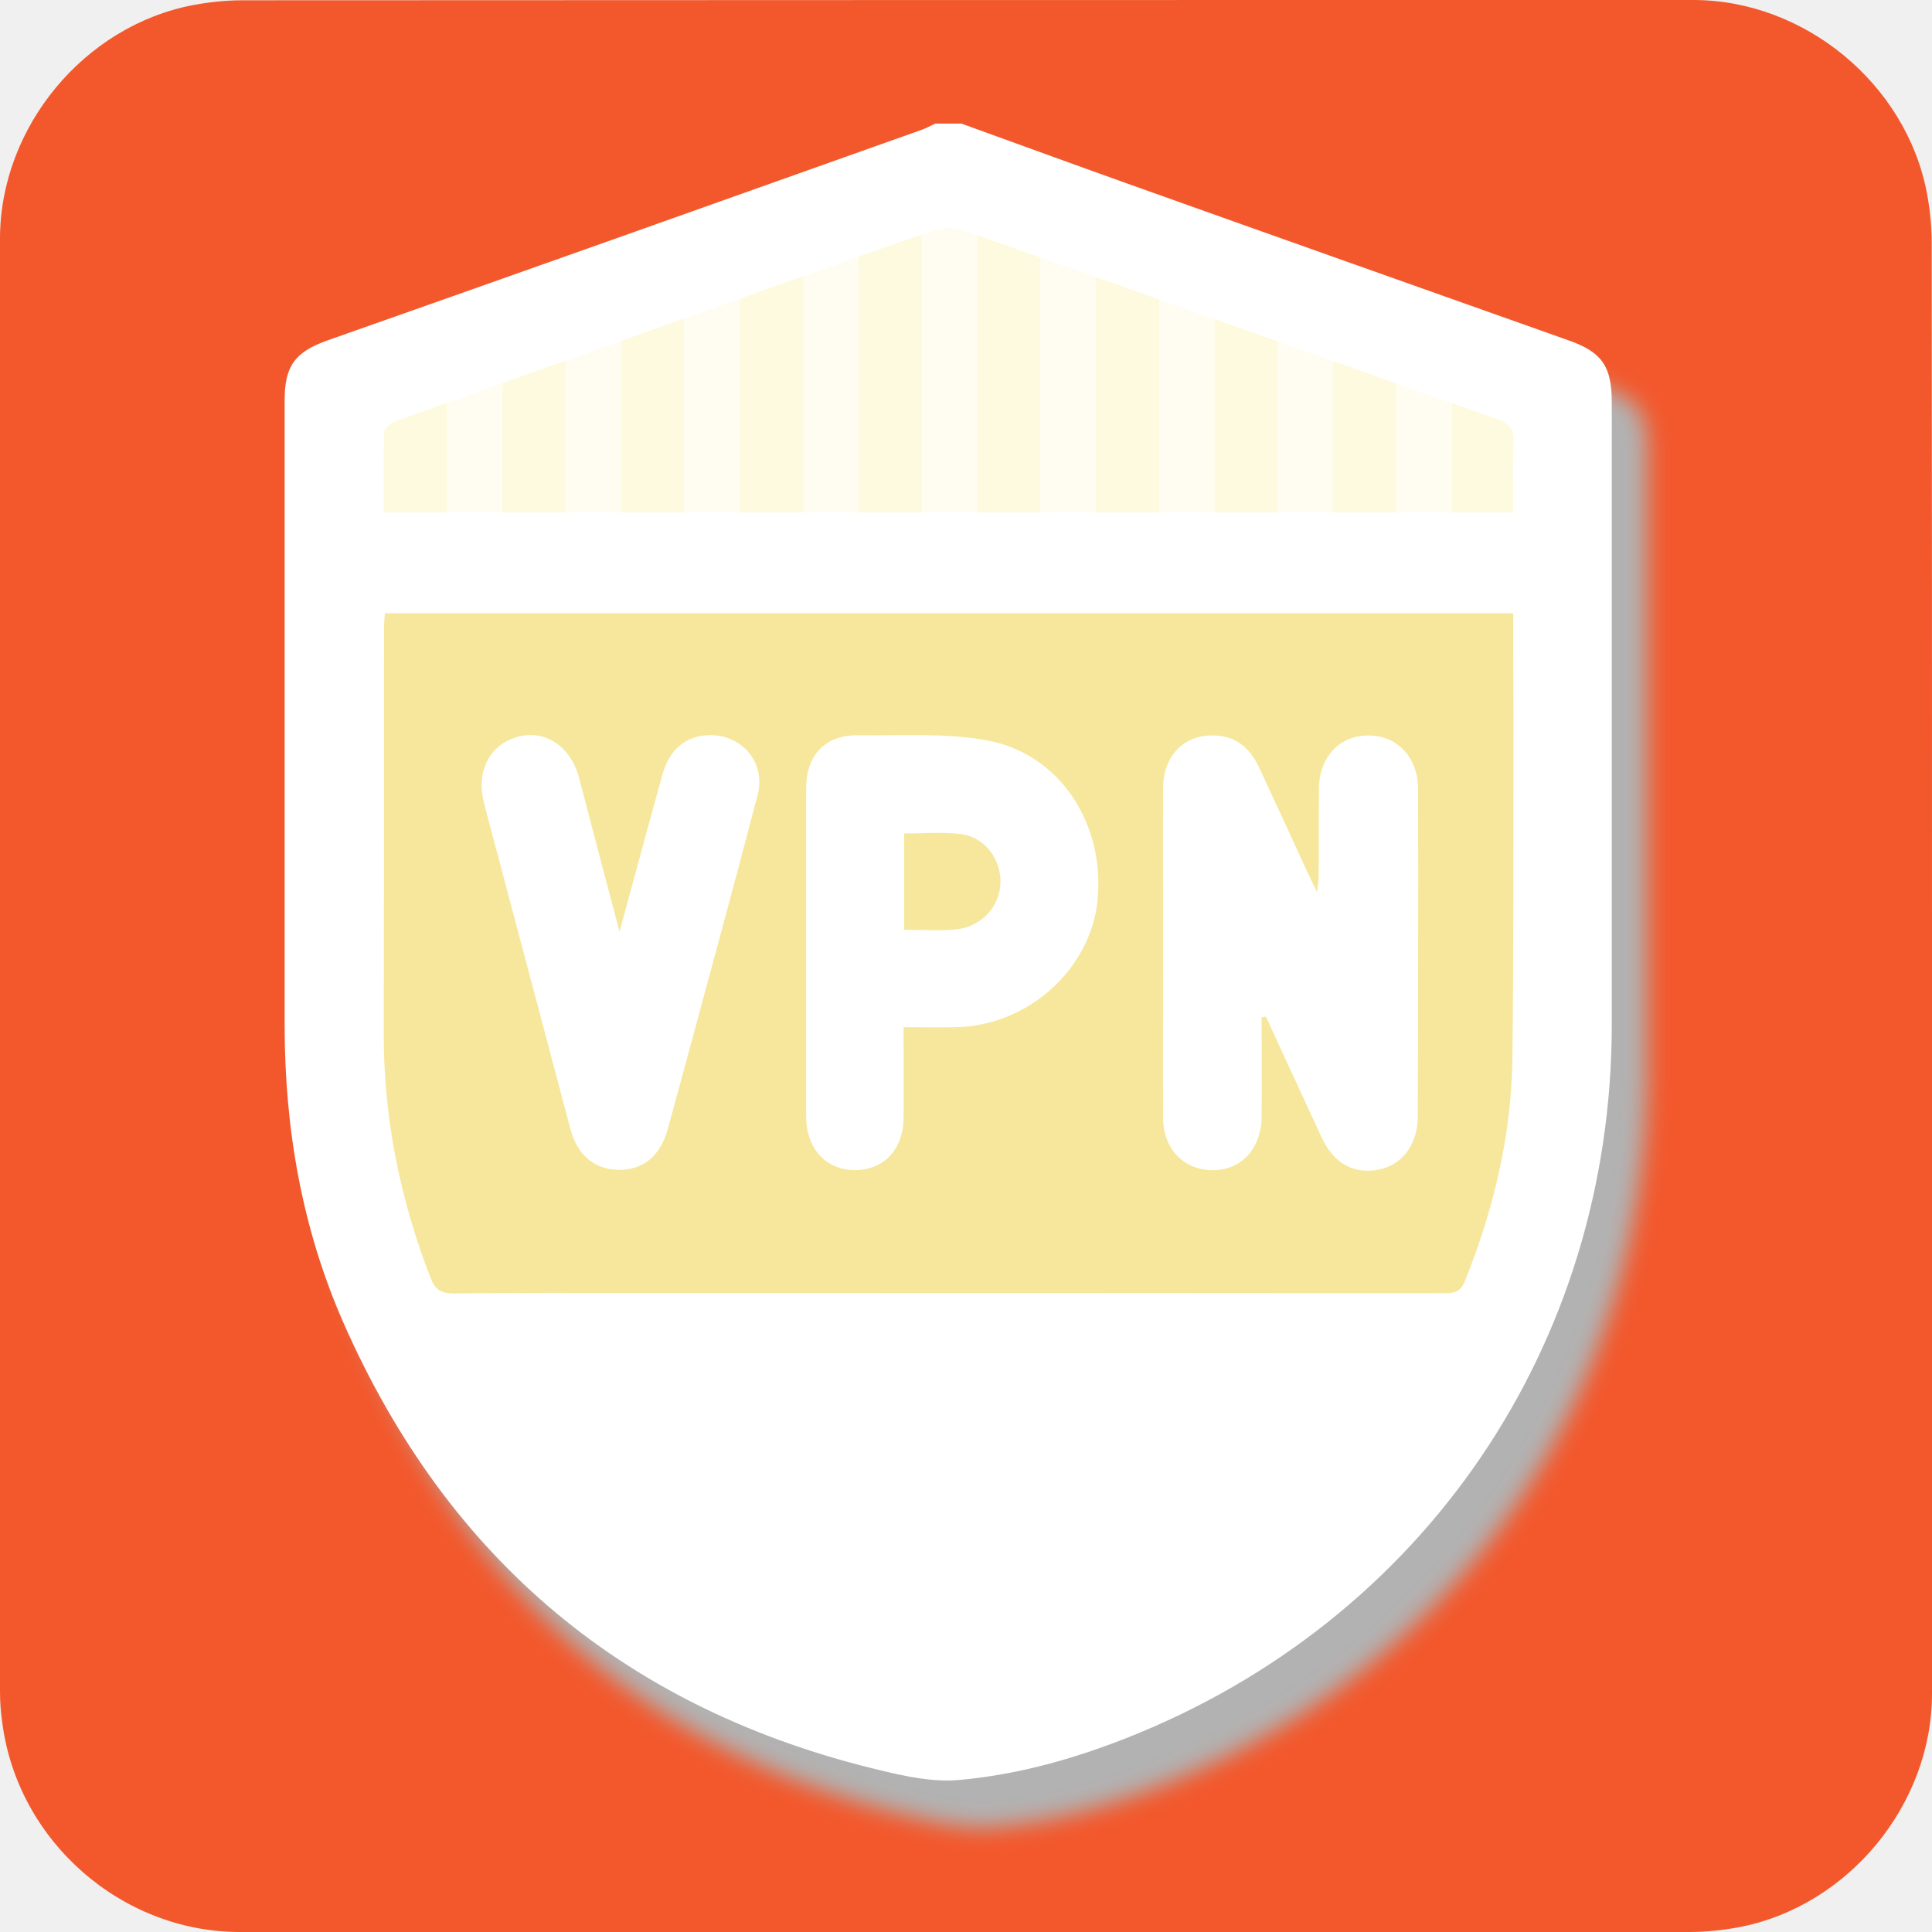
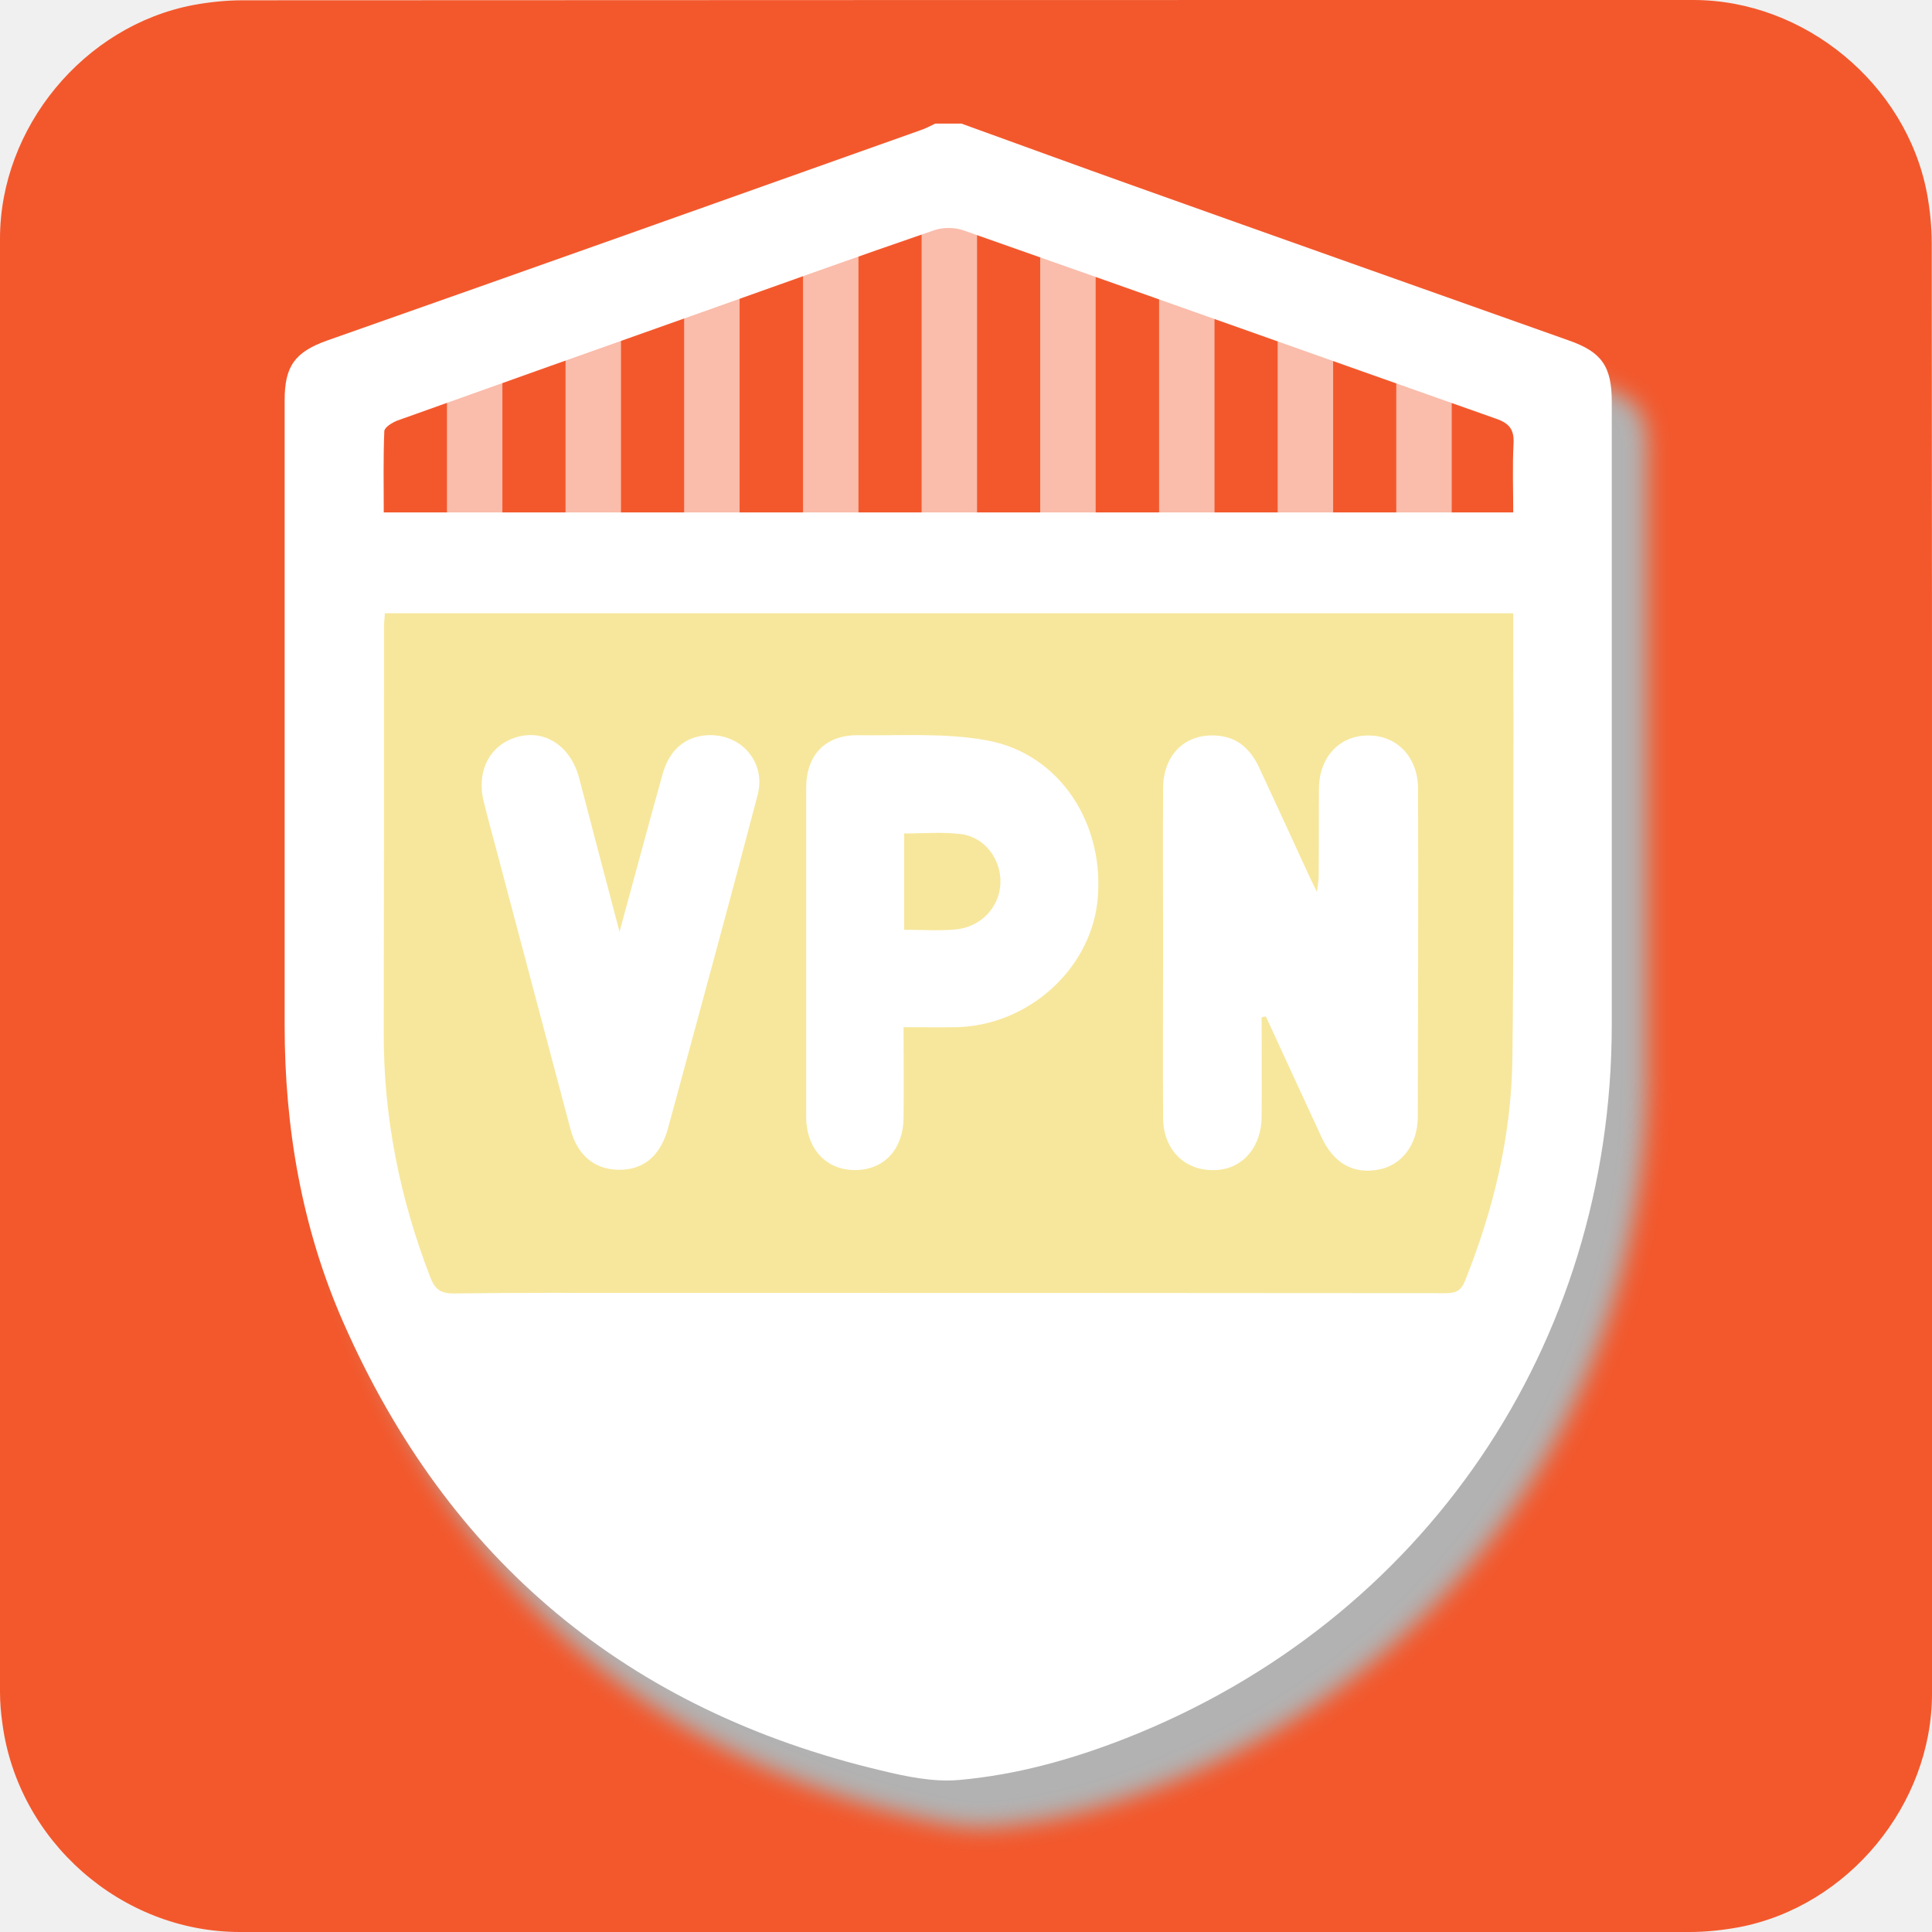
<svg xmlns="http://www.w3.org/2000/svg" viewBox="0 0 650 650" overflow="hidden" preserveAspectRatio="xMidYMid meet" id="eaf-15e7b-0">
  <defs>
    <clipPath id="eaf-15e7b-1">
      <rect x="0" y="0" width="650" height="650" />
    </clipPath>
-     <style>#eaf-15e7b-0 * {animation: 6000ms linear infinite normal both running;offset-rotate:0deg}@keyframes eaf-15e7b-2{0%{fill:#fefadf}31.67%{fill:#fefadf}36.67%{fill:#fff}66.12%{fill:#fff}68.88%,100%{fill:#fefadf}}@keyframes eaf-15e7b-3{0%{fill:#f7e79c;animation-timing-function:ease-in-out}50%{fill:#fff;animation-timing-function:ease-in-out}100%{fill:#f7e79c}}@keyframes eaf-15e7b-4{0%{opacity:0.6}31.67%{opacity:0.6;animation-timing-function:ease-in-out}42.22%{opacity:0}61.67%{opacity:0;animation-timing-function:ease-in-out}71.12%,100%{opacity:0.6}}@keyframes eaf-15e7b-5{0%,100%{transform:translate(320.3797px,114.0821px)}}@keyframes eaf-15e7b-6{0%{transform:scale(0.899,0.899)}36.12%{transform:scale(0.866,0.866)}45.55%,100%{transform:scale(0.8574,0.8574)}}@keyframes eaf-15e7b-7{0%{transform:translate(0.1081px,24.3444px)}36.12%,100%{transform:translate(0.1081px,24.3444px)}}@keyframes eaf-15e7b-8{0%{opacity:0}34.45%{opacity:0;animation-timing-function:ease-in-out}41.12%{opacity:1}62.78%{opacity:1;animation-timing-function:ease-in-out}68.33%,100%{opacity:0}}@keyframes eaf-15e7b-9{0%,100%{transform:translate(324.95px,328.2399px)}}@keyframes eaf-15e7b-10{0%{transform:scale(0.95,0.95);animation-timing-function:ease-in-out}50%{transform:scale(1.05,1.05);animation-timing-function:ease-in-out}100%{transform:scale(0.95,0.95)}}@keyframes eaf-15e7b-11{0%,100%{transform:translate(-324.95px,-328.2399px)}}</style>
+     <style>#eaf-15e7b-0 * {animation: 6000ms linear infinite normal both running;offset-rotate:0deg}@keyframes eaf-15e7b-2{0%{fill:#f3582c}31.67%{fill:#f3582c}36.67%{fill:#fff}66.12%{fill:#fff}68.88%,100%{fill:#f3582c}}@keyframes eaf-15e7b-3{0%{fill:#f7e79c;animation-timing-function:ease-in-out}50%{fill:#fff;animation-timing-function:ease-in-out}100%{fill:#f7e79c}}@keyframes eaf-15e7b-4{0%{opacity:0.6}31.67%{opacity:0.6;animation-timing-function:ease-in-out}42.22%{opacity:0}61.67%{opacity:0;animation-timing-function:ease-in-out}71.12%,100%{opacity:0.6}}@keyframes eaf-15e7b-5{0%,100%{transform:translate(320.3797px,114.0821px)}}@keyframes eaf-15e7b-6{0%{transform:scale(0.899,0.899)}36.12%{transform:scale(0.866,0.866)}45.55%,100%{transform:scale(0.8574,0.8574)}}@keyframes eaf-15e7b-7{0%{transform:translate(0.1081px,24.3444px)}36.12%,100%{transform:translate(0.1081px,24.3444px)}}@keyframes eaf-15e7b-8{0%{opacity:0}34.45%{opacity:0;animation-timing-function:ease-in-out}41.12%{opacity:1}62.78%{opacity:1;animation-timing-function:ease-in-out}68.33%,100%{opacity:0}}@keyframes eaf-15e7b-9{0%,100%{transform:translate(324.95px,328.2399px)}}@keyframes eaf-15e7b-10{0%{transform:scale(0.95,0.95);animation-timing-function:ease-in-out}50%{transform:scale(1.05,1.05);animation-timing-function:ease-in-out}100%{transform:scale(0.95,0.95)}}@keyframes eaf-15e7b-11{0%,100%{transform:translate(-324.95px,-328.2399px)}}</style>
  </defs>
  <g clip-path="url('#eaf-15e7b-1')" style="isolation: isolate;">
    <g>
      <path fill="#f3582c" d="m650 325.1c0 81.6 0 163.1 0 244.7c0 37.4 -28.2 71.6 -65 78.6c-5.5 1 -11.1 1.6 -16.6 1.6c-162.6 0 -325.2 0 -487.7 0c-39.9 0 -74.7 -30.6 -79.9 -70.2c-0.5 -3.5 -0.8 -7 -0.8 -10.6c0 -163 0 -326 0 -488.9c0 -37.4 28.2 -71.6 65 -78.6c5.4 -1 11.1 -1.6 16.6 -1.6c162.7 -0.1 325.4 -0.1 488.1 -0.1c37.4 0 71.6 28.2 78.6 65c1 5.4 1.6 11.1 1.6 16.6c0.1 81.2 0.1 162.3 0.1 243.5l0 0l0 0z" />
      <g transform="matrix(0.95 0 0 0.95 16.2475 16.412)" style="animation-name: eaf-15e7b-9, eaf-15e7b-10, eaf-15e7b-11; animation-composition: replace, add, add;">
        <g style="filter: blur(4px);">
          <path fill="#b2b2b2" d="m335.9 43.2c20.2 7.3 40.4 14.7 60.6 21.9c51.5 18.3 103 36.6 154.5 54.9c11.7 4.1 15.2 9.2 15.2 21.8c0 73.5 0 147.1 0 220.7c-0.1 113.4 -66.6 211 -172 252.5c-19.1 7.5 -38.8 13 -59.2 14.8c-9.1 0.8 -18.6 -1.2 -27.7 -3.4c-89.6 -21.3 -153.2 -74.3 -190.3 -158.6c-14.7 -33.4 -20.8 -68.9 -20.8 -105.3c0 -73.7 0 -147.5 0 -221.3c0 -12.1 3.6 -17.1 15.1 -21.2c70 -24.9 140.1 -49.7 210.1 -74.6c1.8 -0.6 3.4 -1.5 5.1 -2.3l9.4 0.1l0 0z" />
        </g>
        <path fill="#fff" d="m323.4 26.5c20.2 7.3 40.4 14.7 60.6 21.9c51.5 18.4 103 36.6 154.5 54.9c11.7 4.1 15.2 9.2 15.2 21.8c0 73.5 0 147.1 0 220.7c-0.1 113.4 -66.6 211 -172 252.5c-19.1 7.5 -38.8 13 -59.2 14.8c-9.1 0.8 -18.6 -1.2 -27.7 -3.4c-89.6 -21.3 -153.2 -74.3 -190.3 -158.6c-14.7 -33.4 -20.8 -68.9 -20.8 -105.3c0 -73.7 0 -147.5 0 -221.3c0 -12.1 3.6 -17.1 15.1 -21.2c70.2 -24.7 140.2 -49.6 210.2 -74.5c1.8 -0.6 3.4 -1.5 5.1 -2.3l9.3 0l0 0z" />
        <g>
          <g>
            <path fill="#fff" d="m157.2 476.1c1 1.7 1.6 2.8 2.4 3.8c32.1 46.1 75 77.1 129 92.5c11.7 3.3 23.5 7.7 35.8 5.6c49.7 -8.5 92.4 -30.7 127.7 -66.7c10.3 -10.5 19.2 -22.5 28.7 -33.8c-0.4 -0.5 -0.8 -1 -1.2 -1.4l-322.4 0l0 0z" />
          </g>
-           <path fill="#fefadf" d="m118.8 164.2l400 0c0 -8.3 -0.3 -16.3 0.1 -24.2c0.3 -5 -1.3 -7.3 -6.2 -9c-62.9 -22.2 -125.7 -44.6 -188.6 -66.7c-3.1 -1.1 -7.2 -1.1 -10.2 -0.1c-27.4 9.4 -54.6 19.2 -81.9 28.9c-36.1 12.8 -72.2 25.6 -108.2 38.5c-1.9 0.7 -4.7 2.4 -4.8 3.8c-0.4 9.5 -0.2 19 -0.2 28.8l0 0z" style="animation-name: eaf-15e7b-2;" />
+           <path fill="#f3582c" d="m118.8 164.2l400 0c0 -8.3 -0.3 -16.3 0.1 -24.2c0.3 -5 -1.3 -7.3 -6.2 -9c-62.9 -22.2 -125.7 -44.6 -188.6 -66.7c-3.1 -1.1 -7.2 -1.1 -10.2 -0.1c-27.4 9.4 -54.6 19.2 -81.9 28.9c-36.1 12.8 -72.2 25.6 -108.2 38.5c-1.9 0.7 -4.7 2.4 -4.8 3.8c-0.4 9.5 -0.2 19 -0.2 28.8l0 0z" style="animation-name: eaf-15e7b-2;" />
          <path fill="#f7e79c" d="m518.8 199.9l-399.6 0c-0.1 1.8 -0.3 3.3 -0.3 4.8c0 47.9 0 95.9 -0.1 143.8c-0.1 29.9 5.7 58.7 16.5 86.6c1.6 4.1 3.5 5.7 8.2 5.7c22.3 -0.3 44.7 -0.2 67.1 -0.2c94.7 0 189.5 0 284.3 0.1c3.5 0 5.4 -0.8 6.8 -4.3c10.1 -25.2 16.4 -51.2 16.8 -78.4c0.5 -40.3 0.3 -80.6 0.4 -120.9c-0.1 -12.2 -0.1 -24.4 -0.1 -37.2l0 0z" style="animation-name: eaf-15e7b-3;" />
        </g>
        <g opacity="0.6" style="animation-name: eaf-15e7b-4;">
          <line x1="151" y1="95.1" x2="151" y2="176.7" fill="none" stroke="#fff" stroke-width="19.639" stroke-miterlimit="10" />
          <line x1="193" y1="95.1" x2="193" y2="176.7" fill="none" stroke="#fff" stroke-width="19.639" stroke-miterlimit="10" />
          <line x1="235" y1="82.5" x2="235" y2="176.7" fill="none" stroke="#fff" stroke-width="19.639" stroke-miterlimit="10" />
          <line x1="277.1" y1="60.6" x2="277.1" y2="170.4" fill="none" stroke="#fff" stroke-width="19.639" stroke-miterlimit="10" />
          <line x1="319.1" y1="52.6" x2="319.1" y2="176.7" fill="none" stroke="#fff" stroke-width="19.639" stroke-miterlimit="10" />
          <line x1="487.2" y1="100.4" x2="487.2" y2="182" fill="none" stroke="#fff" stroke-width="19.639" stroke-miterlimit="10" />
          <line x1="445.2" y1="87.8" x2="445.2" y2="182" fill="none" stroke="#fff" stroke-width="19.639" stroke-miterlimit="10" />
          <line x1="403.2" y1="65.9" x2="403.2" y2="175.7" fill="none" stroke="#fff" stroke-width="19.639" stroke-miterlimit="10" />
          <line x1="361.1" y1="58" x2="361.1" y2="182" fill="none" stroke="#fff" stroke-width="19.639" stroke-miterlimit="10" />
        </g>
        <path fill="#f20020" stroke="#fff" stroke-width="28" paint-order="stroke" d="m78.649 109.013c0 0 -77.143 -49.288 -79.427 -49.318c-2.284 -0.03 -78.596 48.792 -78.596 48.792c0 0 23.037 -88.598 22.36 -90.779c-0.677 -2.182 -70.691 -59.671 -70.691 -59.671c0 0 91.38 -5.469 93.246 -6.787c1.865 -1.319 34.906 -85.671 34.906 -85.671c0 0 33.439 85.218 35.269 86.585c1.83 1.367 92.264 6.724 92.264 6.724c0 0 -70.714 58.136 -71.448 60.299c-0.734 2.163 22.116 89.826 22.116 89.826z" transform="matrix(0.899 0 0 0.899 320.4769 135.9669)" opacity="0" style="animation-name: eaf-15e7b-5, eaf-15e7b-6, eaf-15e7b-7, eaf-15e7b-8; animation-composition: replace, add, add, replace;" />
        <g>
          <path fill="#fff" d="m429.7 343c0 11.8 0.1 23.6 0 35.4c-0.1 10.2 -6.3 17.7 -15 18.6c-11.3 1.2 -19.8 -6.4 -19.9 -18.3c-0.1 -20.2 0 -40.5 0 -60.7c0 -18.7 -0.1 -37.4 0 -56.2c0.1 -12.1 8.2 -19.7 19.7 -18.5c7 0.7 11.3 5 14.2 11c5.9 12.6 11.7 25.3 17.5 37.9c0.8 1.7 1.6 3.4 3.1 6.4c0.3 -2.7 0.6 -4.1 0.6 -5.4c0.1 -10.5 0 -21 0.1 -31.5c0.2 -11 7.4 -18.6 17.6 -18.5c10.1 0 17.4 7.7 17.5 18.7c0.1 38.8 0 77.5 -0.1 116.3c0 9.8 -5.6 17.1 -13.7 18.7c-9.1 1.8 -16.2 -2.2 -20.5 -11.7c-6.5 -14.1 -13.1 -28.3 -19.6 -42.5c-0.6 0.1 -1.1 0.2 -1.5 0.3z" />
          <path fill="#fff" d="m202.3 312.7c5.4 -19.7 10.2 -37.8 15.3 -56c2.4 -8.5 8 -13.1 15.7 -13.6c12 -0.7 21 9.5 17.9 21.2c-9.2 35.2 -18.8 70.3 -28.3 105.4c-1.2 4.4 -2.4 8.8 -3.6 13.2c-2.8 9.5 -8.8 14.3 -17.6 14.1c-8.3 -0.2 -14.4 -5.2 -16.8 -14.5c-8.1 -30.5 -16.2 -61.1 -24.3 -91.6c-2.1 -8.1 -4.4 -16.2 -6.4 -24.3c-2.7 -11 2.3 -20.4 12.3 -23c9.7 -2.5 18.6 3.6 21.5 14.7c4.6 17.7 9.3 35.4 14.3 54.4z" />
          <path fill="#fff" d="m332.3 244.9c-14.8 -2.7 -30.4 -1.6 -45.6 -1.8c-11.6 -0.1 -18.3 7.1 -18.3 18.7c0 38.8 0 77.5 0 116.3c0 11.5 7.1 19.1 17.5 19c10.2 -0.1 17 -7.5 17 -18.8c0.1 -10.3 0 -20.6 0 -31.8c6.7 0 12.5 0.1 18.4 0c25.2 -0.4 47.3 -19.9 50.2 -44.1c3.1 -27.5 -13.1 -52.8 -39.2 -57.5zm-11.1 67c-5.8 0.5 -11.7 0.1 -18.1 0.1l0 -34.1c6.8 0 13.5 -0.6 20 0.2c8.5 1 14.4 8.9 14.1 17.4c-0.3 8.5 -6.9 15.6 -16 16.4l0 0z" />
        </g>
      </g>
    </g>
  </g>
</svg>
